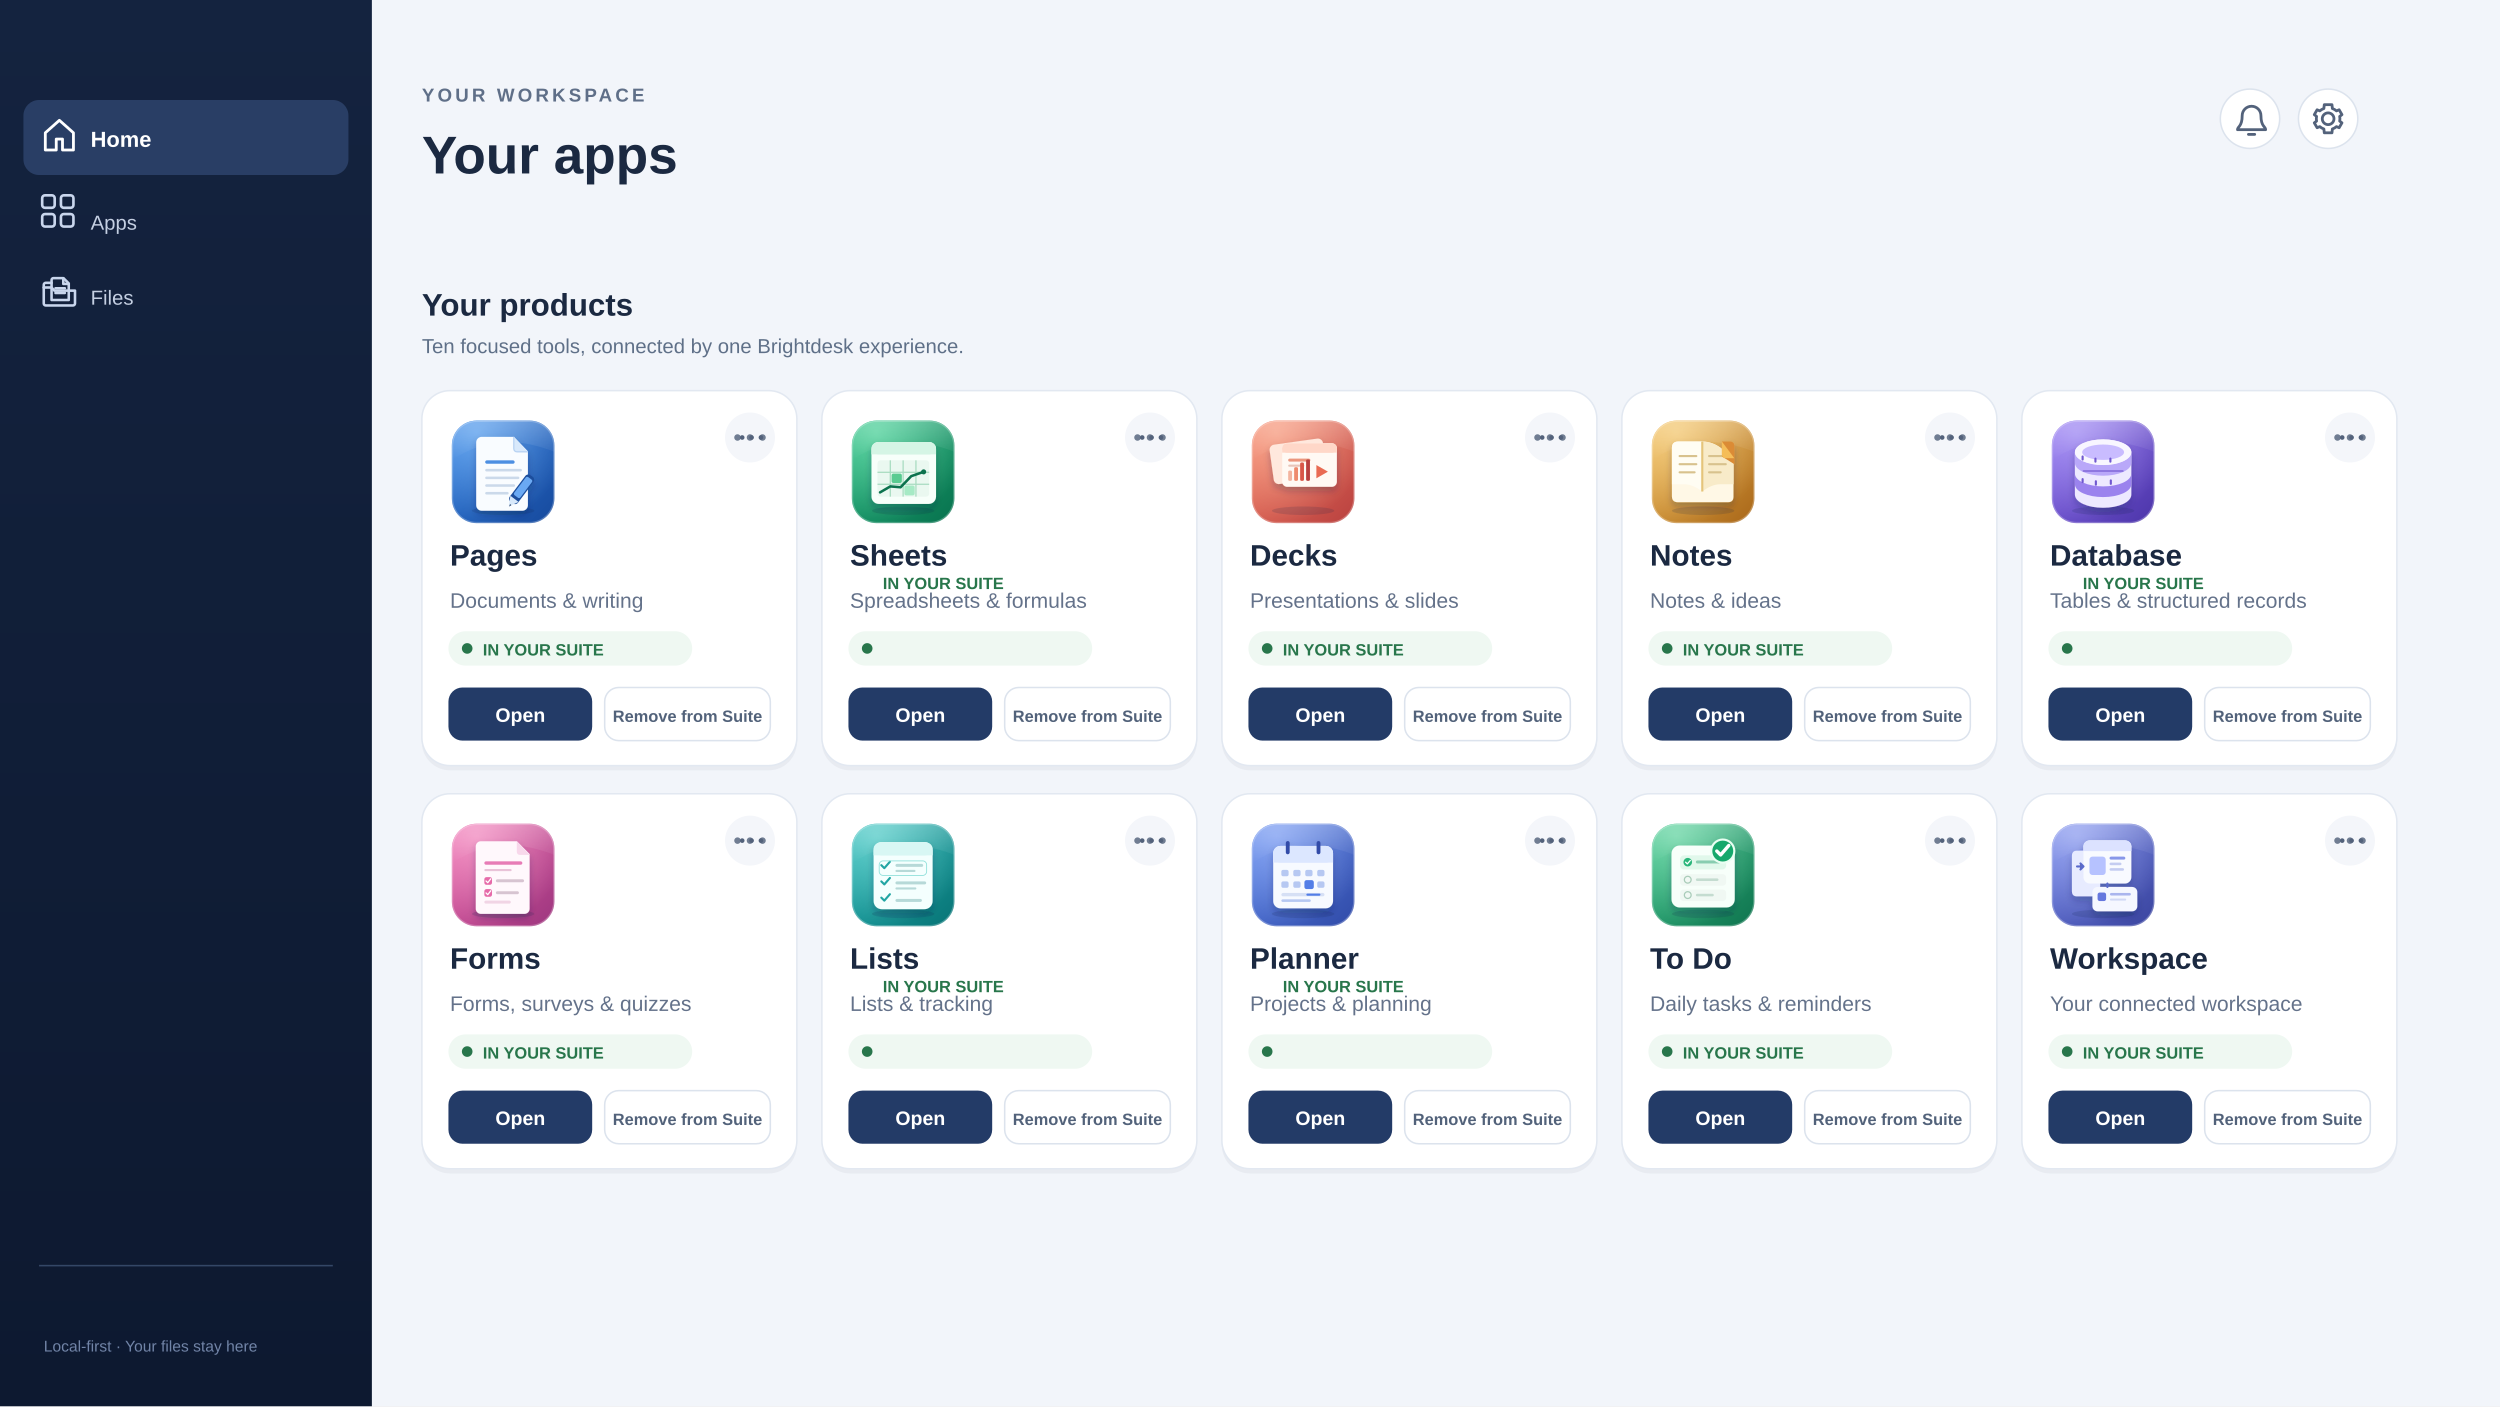
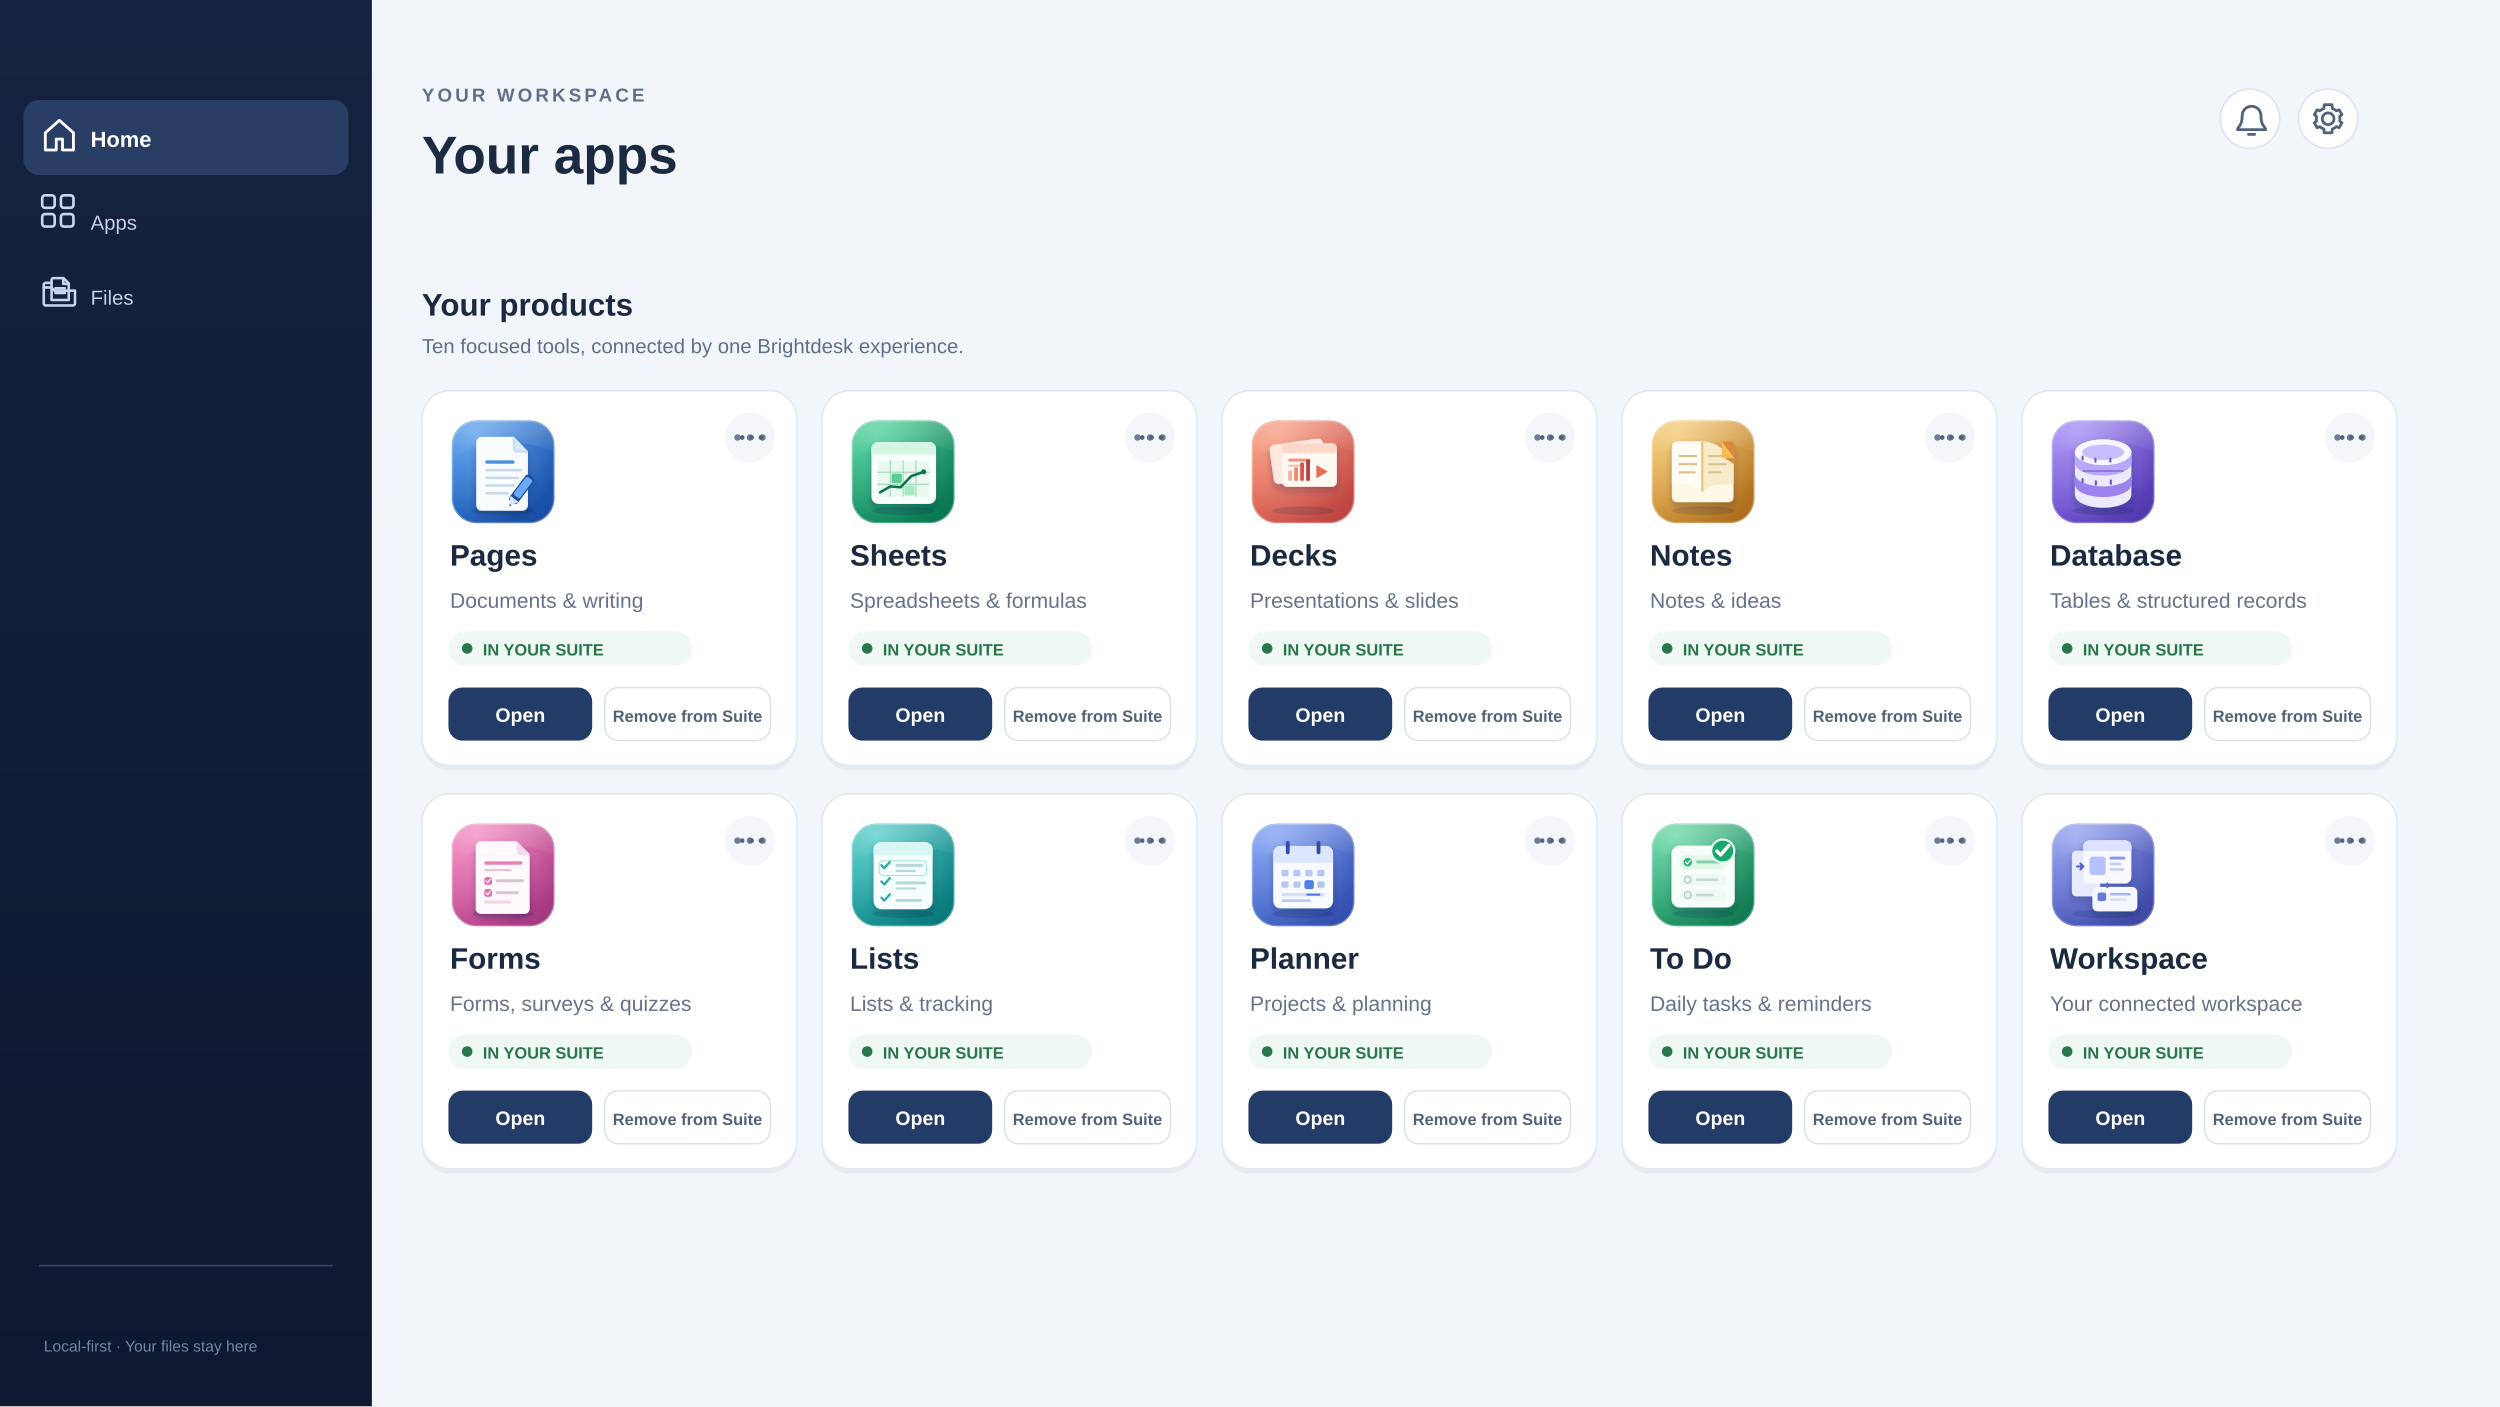
<svg xmlns="http://www.w3.org/2000/svg" width="1600" height="900" viewBox="0 0 1600 900" role="img" aria-labelledby="title desc">
  <defs>
    <linearGradient id="side" x1="0" y1="0" x2="0" y2="1">
      <stop stop-color="#14233F" />
      <stop offset="1" stop-color="#0D1930" />
    </linearGradient>
    <linearGradient id="banner" x1="0" y1="0" x2="1" y2="1">
      <stop stop-color="#E8F0FF" />
      <stop offset="1" stop-color="#F0ECFF" />
    </linearGradient>
    <filter id="shadow" x="-20%" y="-20%" width="140%" height="140%">
      <feDropShadow dx="0" dy="7" stdDeviation="14" flood-color="#1A2B4B" flood-opacity=".09" />
    </filter>
  </defs>
  <rect width="1600" height="900" fill="#F2F5FA" />
  <rect width="238" height="900" fill="url(#side)" />
  <g id="sidebar-home">
    <rect x="15" y="64" width="208" height="48" rx="10" fill="#293E65" />
    <path d="M29 85l9-8 9 8v11h-7v-7h-4v7h-7z" fill="none" stroke="#FFFFFF" stroke-width="1.8" stroke-linecap="round" stroke-linejoin="round" />
    <text x="58" y="94" font-family="Arial, sans-serif" font-size="14" font-weight="700" fill="#FFFFFF">Home</text>
  </g>
  <g id="sidebar-applications">
    <g id="apps-launcher-icon" fill="none" stroke="#C9D6ED" stroke-width="1.7">
      <rect x="27" y="125" width="8" height="8" rx="1.8" />
      <rect x="39" y="125" width="8" height="8" rx="1.8" />
      <rect x="27" y="137" width="8" height="8" rx="1.8" />
      <rect x="39" y="137" width="8" height="8" rx="1.8" />
    </g>
    <text x="58" y="147" font-family="Arial, sans-serif" font-size="13" fill="#C4CFE2">Apps</text>
  </g>
  <g id="sidebar-files">
    <g id="files-folder-documents-icon" transform="translate(26 175)" fill="none" stroke="#C9D6ED" stroke-width="1.65" stroke-linecap="round" stroke-linejoin="round">
      <path data-role="document-stack" d="M7 8V4.2A1.2 1.2 0 0 1 8.2 3h6.4L18 6.4V17H7z" />
      <path d="M14.5 3.2v3.5H18M9.5 9.5h6M9.5 12.5h6" />
      <path d="M2 9h5l1.8 2H22v8.2a1.3 1.3 0 0 1-1.3 1.3H3.3A1.3 1.3 0 0 1 2 19.2z" />
      <path d="M2 9V7.3A1.3 1.3 0 0 1 3.3 6H7" />
    </g>
    <text x="58" y="195" font-family="Arial, sans-serif" font-size="13" fill="#C4CFE2">Files</text>
  </g>
  <path d="M25 810h188" stroke="#344766" />
  <text x="28" y="865" font-family="Arial, sans-serif" font-size="10" fill="#7184A7">Local-first · Your files stay here</text>
  <text x="270" y="65" font-family="Arial, sans-serif" font-size="12" font-weight="700" letter-spacing="2" fill="#5F6F88">YOUR WORKSPACE</text>
  <text x="270" y="111" font-family="Arial, sans-serif" font-size="34" font-weight="700" fill="#1B2941">Your apps</text>
  <text x="270" y="202" font-family="Arial, sans-serif" font-size="20" font-weight="700" fill="#1B2941">Your products</text>
  <text x="270" y="226" font-family="Arial, sans-serif" font-size="13" fill="#5F7088">Ten focused tools, connected by one Brightdesk experience.</text>
  <circle cx="1440" cy="76" r="19" fill="#FFFFFF" stroke="#DCE3ED" />
  <g id="notifications-bell" transform="translate(1429 65)" fill="none" stroke="#53627B" stroke-width="1.8" stroke-linecap="round" stroke-linejoin="round">
    <path d="M18 9a6 6 0 0 0-12 0c0 7-3 7-3 9h18c0-2-3-2-3-9Z" />
    <path d="M10 21h4" />
  </g>
  <circle cx="1490" cy="76" r="19" fill="#FFFFFF" stroke="#DCE3ED" />
  <g id="settings-cogwheel" transform="translate(1478 64)" fill="none" stroke="#53627B" stroke-width="1.8" stroke-linecap="round" stroke-linejoin="round">
    <path d="M12 8.25a3.75 3.75 0 1 0 0 7.5 3.75 3.75 0 0 0 0-7.5Z" />
    <path d="M19.4 13.5a7.7 7.7 0 0 0 0-3l1.45-1.12-1.8-3.12-1.72.7a7.7 7.7 0 0 0-2.6-1.5L14.45 3h-4.9l-.28 2.46a7.7 7.7 0 0 0-2.6 1.5l-1.72-.7-1.8 3.12L4.6 10.5a7.7 7.7 0 0 0 0 3l-1.45 1.12 1.8 3.12 1.72-.7a7.7 7.7 0 0 0 2.6 1.5L9.55 21h4.9l.28-2.46a7.7 7.7 0 0 0 2.6-1.5l1.72.7 1.8-3.12L19.4 13.5Z" />
  </g>
  <g transform="translate(0 -42)">
    <g>
      <rect x="270" y="295" width="240" height="240" rx="18" fill="#14233F" opacity=".05" />
      <rect x="270" y="292" width="240" height="240" rx="18" fill="#FFFFFF" stroke="#E2E8F1" />
      <svg x="287" y="309" width="70" height="70" viewBox="0 0 256 256">
        <defs>
          <linearGradient id="pages-bg" x1="0" y1="0" x2="1" y2="1">
            <stop offset="0" stop-color="#2B76D8" />
            <stop offset="1" stop-color="#174A9D" />
          </linearGradient>
          <radialGradient id="pages-light" cx="24%" cy="12%" r="90%">
            <stop offset="0" stop-color="#8BC5FF" stop-opacity=".65" />
            <stop offset="1" stop-color="#8BC5FF" stop-opacity="0" />
          </radialGradient>
          <linearGradient id="pages-glass" x1="0" y1="0" x2="0" y2="1">
            <stop offset="0" stop-color="#fff" stop-opacity=".21" />
            <stop offset="1" stop-color="#fff" stop-opacity="0" />
          </linearGradient>
          <filter id="pages-shadow" x="-30%" y="-30%" width="160%" height="180%">
            <feDropShadow dx="0" dy="10" stdDeviation="9" flood-color="#10234A" flood-opacity=".24" />
          </filter>
        </defs>
        <rect x="8" y="8" width="240" height="240" rx="58" fill="url(#pages-bg)" />
        <rect x="8" y="8" width="240" height="240" rx="58" fill="url(#pages-light)" />
        <path d="M66 9h124a58 58 0 0 1 58 58v14C173 52 93 43 9 100V67A58 58 0 0 1 66 9z" fill="url(#pages-glass)" />
        <rect x="9.5" y="9.5" width="237" height="237" rx="56.5" fill="none" stroke="#fff" stroke-opacity=".26" stroke-width="3" />
        <ellipse cx="128" cy="219" rx="73" ry="10" fill="#10234A" opacity=".15" />
        <g filter="url(#pages-shadow)">
          <path d="M78 46h75l33 34v126a13 13 0 0 1-13 13H78a13 13 0 0 1-13-13V59a13 13 0 0 1 13-13z" fill="#F9FCFF" />
          <path d="M153 46v28a7 7 0 0 0 7 7h26z" fill="#D9E9FB" />
          <path d="M153 46v28a7 7 0 0 0 7 7h26" fill="none" stroke="#B7D2F2" stroke-width="3" />
          <rect x="86" y="101" width="69" height="8" rx="4" fill="#4D8FE2" />
          <rect x="86" y="121" width="86" height="6" rx="3" fill="#CBD9EA" />
          <rect x="86" y="139" width="80" height="6" rx="3" fill="#CBD9EA" />
          <rect x="86" y="157" width="70" height="6" rx="3" fill="#CBD9EA" />
          <rect x="86" y="175" width="55" height="6" rx="3" fill="#CBD9EA" />
          <g transform="rotate(37 171 171)">
            <rect x="158" y="130" width="24" height="78" rx="9" fill="#1C4E9C" />
            <rect x="161" y="137" width="18" height="53" rx="4" fill="#6BA9F3" />
            <path d="M158 197h24l-12 22z" fill="#D7E8FA" />
            <path d="M169 213h4l-2 6z" fill="#243D65" />
          </g>
        </g>
      </svg>
      <circle cx="480" cy="322" r="16" fill="#F4F6FA" />
      <circle cx="472" cy="322" r="2.1" fill="#707D92" />
      <circle cx="480" cy="322" r="2.1" fill="#707D92" />
      <circle cx="488" cy="322" r="2.1" fill="#707D92" />
      <g id="product-settings-menu-pages" fill="#53627B">
        <circle cx="475" cy="322" r="1.5" />
        <circle cx="481" cy="322" r="1.5" />
        <circle cx="487" cy="322" r="1.5" />
      </g>
      <text x="288" y="404" font-family="Arial, sans-serif" font-size="19" font-weight="700" fill="#1B2941">Pages</text>
      <text x="288" y="431" font-family="Arial, sans-serif" font-size="13.5" fill="#64728A">Documents &amp; writing</text>
      <rect x="287" y="446" width="156" height="22" rx="11" fill="#EFF8F2" />
      <circle cx="299" cy="457" r="3.4" fill="#28764B" />
      <text x="309" y="461.5" font-family="Arial, sans-serif" font-size="10.5" font-weight="700" fill="#28764B">IN YOUR SUITE</text>
      <rect x="287" y="482" width="92" height="34" rx="9" fill="#233B67" />
      <text x="333" y="504" text-anchor="middle" font-family="Arial, sans-serif" font-size="12.5" font-weight="700" fill="#FFFFFF">Open</text>
      <rect x="387" y="482" width="106" height="34" rx="9" fill="#FFFFFF" stroke="#DCE3ED" />
      <text x="440" y="504" text-anchor="middle" font-family="Arial, sans-serif" font-size="10.5" font-weight="700" fill="#52627A">Remove from Suite</text>
    </g>
    <g>
      <rect x="526" y="295" width="240" height="240" rx="18" fill="#14233F" opacity=".05" />
      <rect x="526" y="292" width="240" height="240" rx="18" fill="#FFFFFF" stroke="#E2E8F1" />
      <svg x="543" y="309" width="70" height="70" viewBox="0 0 256 256">
        <defs>
          <linearGradient id="sheets-bg" x1="0" y1="0" x2="1" y2="1">
            <stop offset="0" stop-color="#21AD78" />
            <stop offset="1" stop-color="#08724E" />
          </linearGradient>
          <radialGradient id="sheets-light" cx="24%" cy="12%" r="90%">
            <stop offset="0" stop-color="#83F0BF" stop-opacity=".65" />
            <stop offset="1" stop-color="#83F0BF" stop-opacity="0" />
          </radialGradient>
          <linearGradient id="sheets-glass" x1="0" y1="0" x2="0" y2="1">
            <stop offset="0" stop-color="#fff" stop-opacity=".21" />
            <stop offset="1" stop-color="#fff" stop-opacity="0" />
          </linearGradient>
          <filter id="sheets-shadow" x="-30%" y="-30%" width="160%" height="180%">
            <feDropShadow dx="0" dy="10" stdDeviation="9" flood-color="#10234A" flood-opacity=".24" />
          </filter>
        </defs>
        <rect x="8" y="8" width="240" height="240" rx="58" fill="url(#sheets-bg)" />
        <rect x="8" y="8" width="240" height="240" rx="58" fill="url(#sheets-light)" />
        <path d="M66 9h124a58 58 0 0 1 58 58v14C173 52 93 43 9 100V67A58 58 0 0 1 66 9z" fill="url(#sheets-glass)" />
        <rect x="9.5" y="9.5" width="237" height="237" rx="56.5" fill="none" stroke="#fff" stroke-opacity=".26" stroke-width="3" />
        <ellipse cx="128" cy="219" rx="73" ry="10" fill="#10234A" opacity=".15" />
        <g filter="url(#sheets-shadow)">
          <rect x="54" y="58" width="151" height="145" rx="17" fill="#F7FFFA" />
          <rect x="54" y="58" width="151" height="29" rx="17" fill="#D5F5E5" />
          <path d="M54 75v12h151V75" fill="#D5F5E5" />
          <rect x="68" y="101" width="121" height="85" rx="7" fill="#EAF8F0" />
          <path d="M98 101v85M128 101v85M158 101v85M68 129h121M68 157h121" stroke="#A9DCC1" stroke-width="3" />
          <rect x="101" y="132" width="24" height="22" rx="4" fill="#5ACB91" />
          <rect x="131" y="160" width="24" height="23" rx="4" fill="#A6EAC5" />
          <path d="M74 176l24-14 24 2 25-26 29-10" fill="none" stroke="#08724E" stroke-width="6" stroke-linecap="round" stroke-linejoin="round" />
          <circle cx="176" cy="128" r="6" fill="#08724E" />
        </g>
      </svg>
      <circle cx="736" cy="322" r="16" fill="#F4F6FA" />
      <circle cx="728" cy="322" r="2.1" fill="#707D92" />
      <circle cx="736" cy="322" r="2.1" fill="#707D92" />
      <circle cx="744" cy="322" r="2.1" fill="#707D92" />
      <g id="product-settings-menu-sheets" fill="#53627B">
        <circle cx="731" cy="322" r="1.5" />
        <circle cx="737" cy="322" r="1.5" />
        <circle cx="743" cy="322" r="1.5" />
      </g>
      <text x="544" y="404" font-family="Arial, sans-serif" font-size="19" font-weight="700" fill="#1B2941">Sheets</text>
      <text x="544" y="431" font-family="Arial, sans-serif" font-size="13.5" fill="#64728A">Spreadsheets &amp; formulas</text>
      <rect x="543" y="446" width="156" height="22" rx="11" fill="#EFF8F2" />
      <circle cx="555" cy="457" r="3.4" fill="#28764B" />
-       <text x="565" y="419" font-family="Arial, sans-serif" font-size="10.5" font-weight="700" fill="#28764B">IN YOUR SUITE</text>
+       <text x="565" y="461.5" font-family="Arial, sans-serif" font-size="10.5" font-weight="700" fill="#28764B">IN YOUR SUITE</text>
      <rect x="543" y="482" width="92" height="34" rx="9" fill="#233B67" />
      <text x="589" y="504" text-anchor="middle" font-family="Arial, sans-serif" font-size="12.5" font-weight="700" fill="#FFFFFF">Open</text>
      <rect x="643" y="482" width="106" height="34" rx="9" fill="#FFFFFF" stroke="#DCE3ED" />
      <text x="696" y="504" text-anchor="middle" font-family="Arial, sans-serif" font-size="10.5" font-weight="700" fill="#52627A">Remove from Suite</text>
    </g>
    <g>
      <rect x="782" y="295" width="240" height="240" rx="18" fill="#14233F" opacity=".05" />
      <rect x="782" y="292" width="240" height="240" rx="18" fill="#FFFFFF" stroke="#E2E8F1" />
      <svg x="799" y="309" width="70" height="70" viewBox="0 0 256 256">
        <defs>
          <linearGradient id="decks-bg" x1="0" y1="0" x2="1" y2="1">
            <stop offset="0" stop-color="#F17A62" />
            <stop offset="1" stop-color="#B9413F" />
          </linearGradient>
          <radialGradient id="decks-light" cx="24%" cy="12%" r="90%">
            <stop offset="0" stop-color="#FFC1A6" stop-opacity=".65" />
            <stop offset="1" stop-color="#FFC1A6" stop-opacity="0" />
          </radialGradient>
          <linearGradient id="decks-glass" x1="0" y1="0" x2="0" y2="1">
            <stop offset="0" stop-color="#fff" stop-opacity=".21" />
            <stop offset="1" stop-color="#fff" stop-opacity="0" />
          </linearGradient>
          <filter id="decks-shadow" x="-30%" y="-30%" width="160%" height="180%">
            <feDropShadow dx="0" dy="10" stdDeviation="9" flood-color="#10234A" flood-opacity=".24" />
          </filter>
        </defs>
        <rect x="8" y="8" width="240" height="240" rx="58" fill="url(#decks-bg)" />
        <rect x="8" y="8" width="240" height="240" rx="58" fill="url(#decks-light)" />
        <path d="M66 9h124a58 58 0 0 1 58 58v14C173 52 93 43 9 100V67A58 58 0 0 1 66 9z" fill="url(#decks-glass)" />
        <rect x="9.5" y="9.5" width="237" height="237" rx="56.5" fill="none" stroke="#fff" stroke-opacity=".26" stroke-width="3" />
        <ellipse cx="128" cy="219" rx="73" ry="10" fill="#10234A" opacity=".15" />
        <g filter="url(#decks-shadow)">
          <rect x="48" y="66" width="126" height="93" rx="12" fill="#FFE8DD" transform="rotate(-8 48 66)" />
          <rect x="79" y="61" width="128" height="102" rx="12" fill="#FFF9F4" />
          <rect x="79" y="61" width="128" height="22" rx="12" fill="#FFD7C8" />
          <path d="M79 72h128v11H79z" fill="#FFD7C8" />
          <rect x="93" y="97" width="52" height="7" rx="3.5" fill="#EB967D" />
          <rect x="93" y="111" width="38" height="5" rx="2.5" fill="#E8C6BA" />
          <path d="M159 143v-31l27 15.5z" fill="#E96B52" />
          <rect x="93" y="125" width="9" height="24" rx="3" fill="#F3B49F" />
          <rect x="107" y="117" width="9" height="32" rx="3" fill="#EE8A6C" />
          <rect x="121" y="106" width="9" height="43" rx="3" fill="#D95748" />
          <rect x="135" y="99" width="9" height="50" rx="3" fill="#B9413F" />
        </g>
      </svg>
      <circle cx="992" cy="322" r="16" fill="#F4F6FA" />
      <circle cx="984" cy="322" r="2.1" fill="#707D92" />
      <circle cx="992" cy="322" r="2.1" fill="#707D92" />
      <circle cx="1000" cy="322" r="2.1" fill="#707D92" />
      <g id="product-settings-menu-decks" fill="#53627B">
        <circle cx="987" cy="322" r="1.5" />
        <circle cx="993" cy="322" r="1.5" />
        <circle cx="999" cy="322" r="1.5" />
      </g>
      <text x="800" y="404" font-family="Arial, sans-serif" font-size="19" font-weight="700" fill="#1B2941">Decks</text>
      <text x="800" y="431" font-family="Arial, sans-serif" font-size="13.5" fill="#64728A">Presentations &amp; slides</text>
      <rect x="799" y="446" width="156" height="22" rx="11" fill="#EFF8F2" />
      <circle cx="811" cy="457" r="3.4" fill="#28764B" />
      <text x="821" y="461.5" font-family="Arial, sans-serif" font-size="10.5" font-weight="700" fill="#28764B">IN YOUR SUITE</text>
      <rect x="799" y="482" width="92" height="34" rx="9" fill="#233B67" />
      <text x="845" y="504" text-anchor="middle" font-family="Arial, sans-serif" font-size="12.5" font-weight="700" fill="#FFFFFF">Open</text>
      <rect x="899" y="482" width="106" height="34" rx="9" fill="#FFFFFF" stroke="#DCE3ED" />
      <text x="952" y="504" text-anchor="middle" font-family="Arial, sans-serif" font-size="10.5" font-weight="700" fill="#52627A">Remove from Suite</text>
    </g>
    <g>
      <rect x="1038" y="295" width="240" height="240" rx="18" fill="#14233F" opacity=".05" />
      <rect x="1038" y="292" width="240" height="240" rx="18" fill="#FFFFFF" stroke="#E2E8F1" />
      <svg x="1055" y="309" width="70" height="70" viewBox="0 0 256 256">
        <defs>
          <linearGradient id="notes-bg" x1="0" y1="0" x2="1" y2="1">
            <stop offset="0" stop-color="#EAB34F" />
            <stop offset="1" stop-color="#A96719" />
          </linearGradient>
          <radialGradient id="notes-light" cx="24%" cy="12%" r="90%">
            <stop offset="0" stop-color="#FFE2A0" stop-opacity=".65" />
            <stop offset="1" stop-color="#FFE2A0" stop-opacity="0" />
          </radialGradient>
          <linearGradient id="notes-glass" x1="0" y1="0" x2="0" y2="1">
            <stop offset="0" stop-color="#fff" stop-opacity=".21" />
            <stop offset="1" stop-color="#fff" stop-opacity="0" />
          </linearGradient>
          <filter id="notes-shadow" x="-30%" y="-30%" width="160%" height="180%">
            <feDropShadow dx="0" dy="10" stdDeviation="9" flood-color="#10234A" flood-opacity=".24" />
          </filter>
        </defs>
        <rect x="8" y="8" width="240" height="240" rx="58" fill="url(#notes-bg)" />
        <rect x="8" y="8" width="240" height="240" rx="58" fill="url(#notes-light)" />
        <path d="M66 9h124a58 58 0 0 1 58 58v14C173 52 93 43 9 100V67A58 58 0 0 1 66 9z" fill="url(#notes-glass)" />
        <rect x="9.5" y="9.5" width="237" height="237" rx="56.5" fill="none" stroke="#fff" stroke-opacity=".26" stroke-width="3" />
        <ellipse cx="128" cy="219" rx="73" ry="10" fill="#10234A" opacity=".15" />
        <g filter="url(#notes-shadow)">
          <path d="M55 72q0-15 15-15h55q26 0 48 18l26 20v91q0 13-13 13H69q-14 0-14-14z" fill="#FFF8E6" />
          <path d="M126 57v117q-22-17-42-17H55V72q0-15 15-15z" fill="#FFFDF3" />
          <path d="M126 57v117q22-17 42-17h31V95l-26-20q-22-18-47-18z" fill="#F8EBC9" />
          <path d="M126 57v117" stroke="#E5C47A" stroke-width="5" />
          <path d="M73 91h39M73 110h39M73 129h35M142 91h39M142 110h39M142 129h27" stroke="#D8C28D" stroke-width="5" stroke-linecap="round" />
          <path d="M172 57h20a9 9 0 0 1 9 9v44l-29-18z" fill="#DB8B36" />
          <path d="M172 57v31a8 8 0 0 0 8 8h21" fill="#F5BD58" />
        </g>
      </svg>
      <circle cx="1248" cy="322" r="16" fill="#F4F6FA" />
      <circle cx="1240" cy="322" r="2.1" fill="#707D92" />
      <circle cx="1248" cy="322" r="2.1" fill="#707D92" />
      <circle cx="1256" cy="322" r="2.1" fill="#707D92" />
      <g id="product-settings-menu-notes" fill="#53627B">
        <circle cx="1243" cy="322" r="1.5" />
        <circle cx="1249" cy="322" r="1.5" />
        <circle cx="1255" cy="322" r="1.5" />
      </g>
      <text x="1056" y="404" font-family="Arial, sans-serif" font-size="19" font-weight="700" fill="#1B2941">Notes</text>
      <text x="1056" y="431" font-family="Arial, sans-serif" font-size="13.5" fill="#64728A">Notes &amp; ideas</text>
      <rect x="1055" y="446" width="156" height="22" rx="11" fill="#EFF8F2" />
      <circle cx="1067" cy="457" r="3.4" fill="#28764B" />
      <text x="1077" y="461.5" font-family="Arial, sans-serif" font-size="10.5" font-weight="700" fill="#28764B">IN YOUR SUITE</text>
      <rect x="1055" y="482" width="92" height="34" rx="9" fill="#233B67" />
      <text x="1101" y="504" text-anchor="middle" font-family="Arial, sans-serif" font-size="12.5" font-weight="700" fill="#FFFFFF">Open</text>
      <rect x="1155" y="482" width="106" height="34" rx="9" fill="#FFFFFF" stroke="#DCE3ED" />
      <text x="1208" y="504" text-anchor="middle" font-family="Arial, sans-serif" font-size="10.5" font-weight="700" fill="#52627A">Remove from Suite</text>
    </g>
    <g>
      <rect x="1294" y="295" width="240" height="240" rx="18" fill="#14233F" opacity=".05" />
      <rect x="1294" y="292" width="240" height="240" rx="18" fill="#FFFFFF" stroke="#E2E8F1" />
      <svg x="1311" y="309" width="70" height="70" viewBox="0 0 256 256">
        <defs>
          <linearGradient id="database-bg" x1="0" y1="0" x2="1" y2="1">
            <stop offset="0" stop-color="#8666E9" />
            <stop offset="1" stop-color="#4C35A9" />
          </linearGradient>
          <radialGradient id="database-light" cx="24%" cy="12%" r="90%">
            <stop offset="0" stop-color="#C0B2FF" stop-opacity=".65" />
            <stop offset="1" stop-color="#C0B2FF" stop-opacity="0" />
          </radialGradient>
          <linearGradient id="database-glass" x1="0" y1="0" x2="0" y2="1">
            <stop offset="0" stop-color="#fff" stop-opacity=".21" />
            <stop offset="1" stop-color="#fff" stop-opacity="0" />
          </linearGradient>
          <filter id="database-shadow" x="-30%" y="-30%" width="160%" height="180%">
            <feDropShadow dx="0" dy="10" stdDeviation="9" flood-color="#10234A" flood-opacity=".24" />
          </filter>
        </defs>
        <rect x="8" y="8" width="240" height="240" rx="58" fill="url(#database-bg)" />
        <rect x="8" y="8" width="240" height="240" rx="58" fill="url(#database-light)" />
        <path d="M66 9h124a58 58 0 0 1 58 58v14C173 52 93 43 9 100V67A58 58 0 0 1 66 9z" fill="url(#database-glass)" />
        <rect x="9.5" y="9.5" width="237" height="237" rx="56.5" fill="none" stroke="#fff" stroke-opacity=".26" stroke-width="3" />
        <ellipse cx="128" cy="219" rx="73" ry="10" fill="#10234A" opacity=".15" />
        <g filter="url(#database-shadow)">
          <path d="M62 82c0-17 30-30 66-30s66 13 66 30v99c0 18-30 31-66 31s-66-13-66-31z" fill="#EDE9FF" />
          <path d="M62 82c0 17 30 30 66 30s66-13 66-30v25c0 17-30 30-66 30s-66-13-66-30z" fill="#B9A8F9" />
          <path d="M62 132c0 17 30 30 66 30s66-13 66-30v25c0 17-30 30-66 30s-66-13-66-30z" fill="#9B83EE" />
          <ellipse cx="128" cy="82" rx="66" ry="30" fill="#F8F6FF" />
          <ellipse cx="128" cy="82" rx="49" ry="18" fill="#C9BCFF" />
          <path d="M80 92v7m30-2v7m35-7v7m-65 41v7m31-2v8m35-10v8" stroke="#7058D0" stroke-width="5" stroke-linecap="round" />
          <path d="M82 126h92" stroke="#7158CF" stroke-width="4" stroke-linecap="round" opacity=".7" />
        </g>
      </svg>
      <circle cx="1504" cy="322" r="16" fill="#F4F6FA" />
      <circle cx="1496" cy="322" r="2.1" fill="#707D92" />
      <circle cx="1504" cy="322" r="2.1" fill="#707D92" />
      <circle cx="1512" cy="322" r="2.1" fill="#707D92" />
      <g id="product-settings-menu-database" fill="#53627B">
        <circle cx="1499" cy="322" r="1.5" />
        <circle cx="1505" cy="322" r="1.5" />
        <circle cx="1511" cy="322" r="1.5" />
      </g>
      <text x="1312" y="404" font-family="Arial, sans-serif" font-size="19" font-weight="700" fill="#1B2941">Database</text>
      <text x="1312" y="431" font-family="Arial, sans-serif" font-size="13.5" fill="#64728A">Tables &amp; structured records</text>
      <rect x="1311" y="446" width="156" height="22" rx="11" fill="#EFF8F2" />
      <circle cx="1323" cy="457" r="3.4" fill="#28764B" />
-       <text x="1333" y="419" font-family="Arial, sans-serif" font-size="10.5" font-weight="700" fill="#28764B">IN YOUR SUITE</text>
+       <text x="1333" y="461.5" font-family="Arial, sans-serif" font-size="10.5" font-weight="700" fill="#28764B">IN YOUR SUITE</text>
      <rect x="1311" y="482" width="92" height="34" rx="9" fill="#233B67" />
      <text x="1357" y="504" text-anchor="middle" font-family="Arial, sans-serif" font-size="12.5" font-weight="700" fill="#FFFFFF">Open</text>
      <rect x="1411" y="482" width="106" height="34" rx="9" fill="#FFFFFF" stroke="#DCE3ED" />
      <text x="1464" y="504" text-anchor="middle" font-family="Arial, sans-serif" font-size="10.5" font-weight="700" fill="#52627A">Remove from Suite</text>
    </g>
    <g>
      <rect x="270" y="553" width="240" height="240" rx="18" fill="#14233F" opacity=".05" />
      <rect x="270" y="550" width="240" height="240" rx="18" fill="#FFFFFF" stroke="#E2E8F1" />
      <svg x="287" y="567" width="70" height="70" viewBox="0 0 256 256">
        <defs>
          <linearGradient id="forms-bg" x1="0" y1="0" x2="1" y2="1">
            <stop offset="0" stop-color="#E65FA5" />
            <stop offset="1" stop-color="#9D367F" />
          </linearGradient>
          <radialGradient id="forms-light" cx="24%" cy="12%" r="90%">
            <stop offset="0" stop-color="#FFB6DA" stop-opacity=".65" />
            <stop offset="1" stop-color="#FFB6DA" stop-opacity="0" />
          </radialGradient>
          <linearGradient id="forms-glass" x1="0" y1="0" x2="0" y2="1">
            <stop offset="0" stop-color="#fff" stop-opacity=".21" />
            <stop offset="1" stop-color="#fff" stop-opacity="0" />
          </linearGradient>
          <filter id="forms-shadow" x="-30%" y="-30%" width="160%" height="180%">
            <feDropShadow dx="0" dy="10" stdDeviation="9" flood-color="#10234A" flood-opacity=".24" />
          </filter>
        </defs>
        <rect x="8" y="8" width="240" height="240" rx="58" fill="url(#forms-bg)" />
        <rect x="8" y="8" width="240" height="240" rx="58" fill="url(#forms-light)" />
        <path d="M66 9h124a58 58 0 0 1 58 58v14C173 52 93 43 9 100V67A58 58 0 0 1 66 9z" fill="url(#forms-glass)" />
        <rect x="9.5" y="9.5" width="237" height="237" rx="56.5" fill="none" stroke="#fff" stroke-opacity=".26" stroke-width="3" />
        <ellipse cx="128" cy="219" rx="73" ry="10" fill="#10234A" opacity=".15" />
        <g filter="url(#forms-shadow)">
          <path d="M76 49h84l30 30v128a12 12 0 0 1-12 12H76a12 12 0 0 1-12-12V61a12 12 0 0 1 12-12z" fill="#FFF8FC" />
          <path d="M160 49v25a7 7 0 0 0 7 7h23" fill="#F8D8EB" />
          <rect x="84" y="96" width="89" height="8" rx="4" fill="#E77CB6" />
          <rect x="84" y="114" width="64" height="5" rx="2.5" fill="#E9C3D8" />
          <g>
            <rect x="84" y="133" width="18" height="18" rx="5" fill="#E66AA9" />
            <path d="m88 142 4 4 7-9" fill="none" stroke="#fff" stroke-width="3" stroke-linecap="round" stroke-linejoin="round" />
            <rect x="111" y="138" width="66" height="7" rx="3.5" fill="#D7C4D1" />
            <rect x="84" y="161" width="18" height="18" rx="5" fill="#E66AA9" />
            <path d="m88 170 4 4 7-9" fill="none" stroke="#fff" stroke-width="3" stroke-linecap="round" stroke-linejoin="round" />
            <rect x="111" y="166" width="54" height="7" rx="3.5" fill="#D7C4D1" />
          </g>
          <rect x="84" y="188" width="62" height="7" rx="3.5" fill="#F1D5E5" />
        </g>
      </svg>
      <circle cx="480" cy="580" r="16" fill="#F4F6FA" />
      <circle cx="472" cy="580" r="2.1" fill="#707D92" />
      <circle cx="480" cy="580" r="2.1" fill="#707D92" />
      <circle cx="488" cy="580" r="2.1" fill="#707D92" />
      <g id="product-settings-menu-forms" fill="#53627B">
        <circle cx="475" cy="580" r="1.5" />
        <circle cx="481" cy="580" r="1.5" />
        <circle cx="487" cy="580" r="1.5" />
      </g>
      <text x="288" y="662" font-family="Arial, sans-serif" font-size="19" font-weight="700" fill="#1B2941">Forms</text>
      <text x="288" y="689" font-family="Arial, sans-serif" font-size="13.5" fill="#64728A">Forms, surveys &amp; quizzes</text>
      <rect x="287" y="704" width="156" height="22" rx="11" fill="#EFF8F2" />
      <circle cx="299" cy="715" r="3.4" fill="#28764B" />
      <text x="309" y="719.5" font-family="Arial, sans-serif" font-size="10.5" font-weight="700" fill="#28764B">IN YOUR SUITE</text>
      <rect x="287" y="740" width="92" height="34" rx="9" fill="#233B67" />
      <text x="333" y="762" text-anchor="middle" font-family="Arial, sans-serif" font-size="12.5" font-weight="700" fill="#FFFFFF">Open</text>
      <rect x="387" y="740" width="106" height="34" rx="9" fill="#FFFFFF" stroke="#DCE3ED" />
      <text x="440" y="762" text-anchor="middle" font-family="Arial, sans-serif" font-size="10.5" font-weight="700" fill="#52627A">Remove from Suite</text>
    </g>
    <g>
      <rect x="526" y="553" width="240" height="240" rx="18" fill="#14233F" opacity=".05" />
      <rect x="526" y="550" width="240" height="240" rx="18" fill="#FFFFFF" stroke="#E2E8F1" />
      <svg x="543" y="567" width="70" height="70" viewBox="0 0 256 256">
        <defs>
          <linearGradient id="lists-bg" x1="0" y1="0" x2="1" y2="1">
            <stop offset="0" stop-color="#21AFAF" />
            <stop offset="1" stop-color="#087476" />
          </linearGradient>
          <radialGradient id="lists-light" cx="24%" cy="12%" r="90%">
            <stop offset="0" stop-color="#8CE7E2" stop-opacity=".65" />
            <stop offset="1" stop-color="#8CE7E2" stop-opacity="0" />
          </radialGradient>
          <linearGradient id="lists-glass" x1="0" y1="0" x2="0" y2="1">
            <stop offset="0" stop-color="#fff" stop-opacity=".21" />
            <stop offset="1" stop-color="#fff" stop-opacity="0" />
          </linearGradient>
          <filter id="lists-shadow" x="-30%" y="-30%" width="160%" height="180%">
            <feDropShadow dx="0" dy="10" stdDeviation="9" flood-color="#10234A" flood-opacity=".24" />
          </filter>
        </defs>
        <rect x="8" y="8" width="240" height="240" rx="58" fill="url(#lists-bg)" />
        <rect x="8" y="8" width="240" height="240" rx="58" fill="url(#lists-light)" />
        <path d="M66 9h124a58 58 0 0 1 58 58v14C173 52 93 43 9 100V67A58 58 0 0 1 66 9z" fill="url(#lists-glass)" />
        <rect x="9.5" y="9.5" width="237" height="237" rx="56.5" fill="none" stroke="#fff" stroke-opacity=".26" stroke-width="3" />
        <ellipse cx="128" cy="219" rx="73" ry="10" fill="#10234A" opacity=".15" />
        <g filter="url(#lists-shadow)">
          <rect x="59" y="51" width="138" height="157" rx="19" fill="#F4FFFE" />
          <rect x="59" y="51" width="138" height="31" rx="19" fill="#D8F7F4" />
          <path d="M59 70h138v12H59z" fill="#D8F7F4" />
          <g fill="none" stroke="#20A5A3" stroke-width="5" stroke-linecap="round" stroke-linejoin="round">
            <path d="m77 105 7 7 13-15m-20 46 7 7 13-15m-20 46 7 7 13-15" />
          </g>
          <g fill="#B6D9D8">
            <rect x="110" y="102" width="65" height="7" rx="3.5" />
            <rect x="110" y="116" width="47" height="5" rx="2.5" />
            <rect x="110" y="143" width="72" height="7" rx="3.5" />
            <rect x="110" y="157" width="49" height="5" rx="2.5" />
            <rect x="110" y="184" width="62" height="7" rx="3.5" />
          </g>
          <rect x="72" y="95" width="111" height="34" rx="9" fill="none" stroke="#8FE0DA" stroke-width="2" />
        </g>
      </svg>
      <circle cx="736" cy="580" r="16" fill="#F4F6FA" />
      <circle cx="728" cy="580" r="2.1" fill="#707D92" />
      <circle cx="736" cy="580" r="2.1" fill="#707D92" />
      <circle cx="744" cy="580" r="2.1" fill="#707D92" />
      <g id="product-settings-menu-lists" fill="#53627B">
        <circle cx="731" cy="580" r="1.5" />
        <circle cx="737" cy="580" r="1.5" />
        <circle cx="743" cy="580" r="1.5" />
      </g>
      <text x="544" y="662" font-family="Arial, sans-serif" font-size="19" font-weight="700" fill="#1B2941">Lists</text>
      <text x="544" y="689" font-family="Arial, sans-serif" font-size="13.5" fill="#64728A">Lists &amp; tracking</text>
      <rect x="543" y="704" width="156" height="22" rx="11" fill="#EFF8F2" />
      <circle cx="555" cy="715" r="3.4" fill="#28764B" />
-       <text x="565" y="677" font-family="Arial, sans-serif" font-size="10.5" font-weight="700" fill="#28764B">IN YOUR SUITE</text>
+       <text x="565" y="719.5" font-family="Arial, sans-serif" font-size="10.5" font-weight="700" fill="#28764B">IN YOUR SUITE</text>
      <rect x="543" y="740" width="92" height="34" rx="9" fill="#233B67" />
      <text x="589" y="762" text-anchor="middle" font-family="Arial, sans-serif" font-size="12.5" font-weight="700" fill="#FFFFFF">Open</text>
      <rect x="643" y="740" width="106" height="34" rx="9" fill="#FFFFFF" stroke="#DCE3ED" />
      <text x="696" y="762" text-anchor="middle" font-family="Arial, sans-serif" font-size="10.5" font-weight="700" fill="#52627A">Remove from Suite</text>
    </g>
    <g>
      <rect x="782" y="553" width="240" height="240" rx="18" fill="#14233F" opacity=".05" />
      <rect x="782" y="550" width="240" height="240" rx="18" fill="#FFFFFF" stroke="#E2E8F1" />
      <svg x="799" y="567" width="70" height="70" viewBox="0 0 256 256">
        <defs>
          <linearGradient id="planner-bg" x1="0" y1="0" x2="1" y2="1">
            <stop offset="0" stop-color="#567FE5" />
            <stop offset="1" stop-color="#314BA8" />
          </linearGradient>
          <radialGradient id="planner-light" cx="24%" cy="12%" r="90%">
            <stop offset="0" stop-color="#A7C0FF" stop-opacity=".65" />
            <stop offset="1" stop-color="#A7C0FF" stop-opacity="0" />
          </radialGradient>
          <linearGradient id="planner-glass" x1="0" y1="0" x2="0" y2="1">
            <stop offset="0" stop-color="#fff" stop-opacity=".21" />
            <stop offset="1" stop-color="#fff" stop-opacity="0" />
          </linearGradient>
          <filter id="planner-shadow" x="-30%" y="-30%" width="160%" height="180%">
            <feDropShadow dx="0" dy="10" stdDeviation="9" flood-color="#10234A" flood-opacity=".24" />
          </filter>
        </defs>
        <rect x="8" y="8" width="240" height="240" rx="58" fill="url(#planner-bg)" />
        <rect x="8" y="8" width="240" height="240" rx="58" fill="url(#planner-light)" />
        <path d="M66 9h124a58 58 0 0 1 58 58v14C173 52 93 43 9 100V67A58 58 0 0 1 66 9z" fill="url(#planner-glass)" />
        <rect x="9.5" y="9.5" width="237" height="237" rx="56.5" fill="none" stroke="#fff" stroke-opacity=".26" stroke-width="3" />
        <ellipse cx="128" cy="219" rx="73" ry="10" fill="#10234A" opacity=".15" />
        <g filter="url(#planner-shadow)">
          <rect x="58" y="60" width="140" height="146" rx="17" fill="#F7FAFF" />
          <rect x="58" y="60" width="140" height="39" rx="17" fill="#DCE7FF" />
          <path d="M58 82h140v17H58z" fill="#DCE7FF" />
          <path d="M92 53v22m72-22v22" stroke="#314BA8" stroke-width="9" stroke-linecap="round" />
          <g fill="#B6C8F2">
            <rect x="77" y="116" width="17" height="15" rx="4" />
            <rect x="105" y="116" width="17" height="15" rx="4" />
            <rect x="133" y="116" width="17" height="15" rx="4" />
            <rect x="161" y="116" width="17" height="15" rx="4" />
            <rect x="77" y="143" width="17" height="15" rx="4" />
            <rect x="105" y="143" width="17" height="15" rx="4" />
            <rect x="161" y="143" width="17" height="15" rx="4" />
          </g>
          <rect x="131" y="140" width="22" height="21" rx="5" fill="#537EE7" />
          <rect x="77" y="170" width="101" height="8" rx="4" fill="#D6E0F5" />
          <rect x="77" y="185" width="69" height="6" rx="3" fill="#B6C8F2" />
          <path d="M138 174h28" stroke="#537EE7" stroke-width="5" stroke-linecap="round" />
        </g>
      </svg>
      <circle cx="992" cy="580" r="16" fill="#F4F6FA" />
      <circle cx="984" cy="580" r="2.1" fill="#707D92" />
      <circle cx="992" cy="580" r="2.1" fill="#707D92" />
      <circle cx="1000" cy="580" r="2.1" fill="#707D92" />
      <g id="product-settings-menu-planner" fill="#53627B">
        <circle cx="987" cy="580" r="1.5" />
        <circle cx="993" cy="580" r="1.5" />
        <circle cx="999" cy="580" r="1.5" />
      </g>
      <text x="800" y="662" font-family="Arial, sans-serif" font-size="19" font-weight="700" fill="#1B2941">Planner</text>
      <text x="800" y="689" font-family="Arial, sans-serif" font-size="13.5" fill="#64728A">Projects &amp; planning</text>
      <rect x="799" y="704" width="156" height="22" rx="11" fill="#EFF8F2" />
      <circle cx="811" cy="715" r="3.4" fill="#28764B" />
-       <text x="821" y="677" font-family="Arial, sans-serif" font-size="10.5" font-weight="700" fill="#28764B">IN YOUR SUITE</text>
+       <text x="821" y="719.5" font-family="Arial, sans-serif" font-size="10.5" font-weight="700" fill="#28764B">IN YOUR SUITE</text>
      <rect x="799" y="740" width="92" height="34" rx="9" fill="#233B67" />
      <text x="845" y="762" text-anchor="middle" font-family="Arial, sans-serif" font-size="12.5" font-weight="700" fill="#FFFFFF">Open</text>
      <rect x="899" y="740" width="106" height="34" rx="9" fill="#FFFFFF" stroke="#DCE3ED" />
      <text x="952" y="762" text-anchor="middle" font-family="Arial, sans-serif" font-size="10.5" font-weight="700" fill="#52627A">Remove from Suite</text>
    </g>
    <g>
      <rect x="1038" y="553" width="240" height="240" rx="18" fill="#14233F" opacity=".05" />
      <rect x="1038" y="550" width="240" height="240" rx="18" fill="#FFFFFF" stroke="#E2E8F1" />
      <svg x="1055" y="567" width="70" height="70" viewBox="0 0 256 256">
        <defs>
          <linearGradient id="to-do-bg" x1="0" y1="0" x2="1" y2="1">
            <stop offset="0" stop-color="#32B981" />
            <stop offset="1" stop-color="#10744F" />
          </linearGradient>
          <radialGradient id="to-do-light" cx="24%" cy="12%" r="90%">
            <stop offset="0" stop-color="#9CF0C7" stop-opacity=".65" />
            <stop offset="1" stop-color="#9CF0C7" stop-opacity="0" />
          </radialGradient>
          <linearGradient id="to-do-glass" x1="0" y1="0" x2="0" y2="1">
            <stop offset="0" stop-color="#fff" stop-opacity=".21" />
            <stop offset="1" stop-color="#fff" stop-opacity="0" />
          </linearGradient>
          <filter id="to-do-shadow" x="-30%" y="-30%" width="160%" height="180%">
            <feDropShadow dx="0" dy="10" stdDeviation="9" flood-color="#10234A" flood-opacity=".24" />
          </filter>
        </defs>
        <rect x="8" y="8" width="240" height="240" rx="58" fill="url(#to-do-bg)" />
        <rect x="8" y="8" width="240" height="240" rx="58" fill="url(#to-do-light)" />
        <path d="M66 9h124a58 58 0 0 1 58 58v14C173 52 93 43 9 100V67A58 58 0 0 1 66 9z" fill="url(#to-do-glass)" />
        <rect x="9.5" y="9.5" width="237" height="237" rx="56.5" fill="none" stroke="#fff" stroke-opacity=".26" stroke-width="3" />
        <ellipse cx="128" cy="219" rx="73" ry="10" fill="#10234A" opacity=".15" />
        <g filter="url(#to-do-shadow)">
          <rect x="54" y="59" width="148" height="145" rx="19" fill="#F7FFFA" />
          <rect x="74" y="82" width="108" height="33" rx="9" fill="#E1F8EB" />
          <circle cx="92" cy="98" r="10" fill="#29B67A" />
          <path d="m87 98 4 4 7-8" fill="none" stroke="#fff" stroke-width="3" stroke-linecap="round" stroke-linejoin="round" />
          <rect x="111" y="94" width="57" height="7" rx="3.5" fill="#88CDB0" />
          <rect x="74" y="126" width="108" height="27" rx="8" fill="#F0F8F3" />
          <circle cx="92" cy="139" r="8" fill="none" stroke="#A9CCB9" stroke-width="3" />
          <rect x="111" y="136" width="53" height="6" rx="3" fill="#C4DCD0" />
          <rect x="74" y="162" width="108" height="27" rx="8" fill="#F0F8F3" />
          <circle cx="92" cy="175" r="8" fill="none" stroke="#A9CCB9" stroke-width="3" />
          <rect x="111" y="172" width="42" height="6" rx="3" fill="#C4DCD0" />
          <circle cx="174" cy="72" r="27" fill="#19A86C" stroke="#E9FFF2" stroke-width="5" />
          <path d="m160 72 9 9 19-22" fill="none" stroke="#fff" stroke-width="8" stroke-linecap="round" stroke-linejoin="round" />
        </g>
      </svg>
      <circle cx="1248" cy="580" r="16" fill="#F4F6FA" />
      <circle cx="1240" cy="580" r="2.1" fill="#707D92" />
      <circle cx="1248" cy="580" r="2.1" fill="#707D92" />
      <circle cx="1256" cy="580" r="2.1" fill="#707D92" />
      <g id="product-settings-menu-todo" fill="#53627B">
        <circle cx="1243" cy="580" r="1.5" />
        <circle cx="1249" cy="580" r="1.5" />
        <circle cx="1255" cy="580" r="1.5" />
      </g>
      <text x="1056" y="662" font-family="Arial, sans-serif" font-size="19" font-weight="700" fill="#1B2941">To Do</text>
      <text x="1056" y="689" font-family="Arial, sans-serif" font-size="13.5" fill="#64728A">Daily tasks &amp; reminders</text>
      <rect x="1055" y="704" width="156" height="22" rx="11" fill="#EFF8F2" />
      <circle cx="1067" cy="715" r="3.4" fill="#28764B" />
      <text x="1077" y="719.5" font-family="Arial, sans-serif" font-size="10.5" font-weight="700" fill="#28764B">IN YOUR SUITE</text>
      <rect x="1055" y="740" width="92" height="34" rx="9" fill="#233B67" />
      <text x="1101" y="762" text-anchor="middle" font-family="Arial, sans-serif" font-size="12.5" font-weight="700" fill="#FFFFFF">Open</text>
      <rect x="1155" y="740" width="106" height="34" rx="9" fill="#FFFFFF" stroke="#DCE3ED" />
      <text x="1208" y="762" text-anchor="middle" font-family="Arial, sans-serif" font-size="10.5" font-weight="700" fill="#52627A">Remove from Suite</text>
    </g>
    <g>
      <rect x="1294" y="553" width="240" height="240" rx="18" fill="#14233F" opacity=".05" />
      <rect x="1294" y="550" width="240" height="240" rx="18" fill="#FFFFFF" stroke="#E2E8F1" />
      <svg x="1311" y="567" width="70" height="70" viewBox="0 0 256 256">
        <defs>
          <linearGradient id="workspace-bg" x1="0" y1="0" x2="1" y2="1">
            <stop offset="0" stop-color="#6778DF" />
            <stop offset="1" stop-color="#3B459F" />
          </linearGradient>
          <radialGradient id="workspace-light" cx="24%" cy="12%" r="90%">
            <stop offset="0" stop-color="#B7C4FF" stop-opacity=".65" />
            <stop offset="1" stop-color="#B7C4FF" stop-opacity="0" />
          </radialGradient>
          <linearGradient id="workspace-glass" x1="0" y1="0" x2="0" y2="1">
            <stop offset="0" stop-color="#fff" stop-opacity=".21" />
            <stop offset="1" stop-color="#fff" stop-opacity="0" />
          </linearGradient>
          <filter id="workspace-shadow" x="-30%" y="-30%" width="160%" height="180%">
            <feDropShadow dx="0" dy="10" stdDeviation="9" flood-color="#10234A" flood-opacity=".24" />
          </filter>
        </defs>
        <rect x="8" y="8" width="240" height="240" rx="58" fill="url(#workspace-bg)" />
        <rect x="8" y="8" width="240" height="240" rx="58" fill="url(#workspace-light)" />
        <path d="M66 9h124a58 58 0 0 1 58 58v14C173 52 93 43 9 100V67A58 58 0 0 1 66 9z" fill="url(#workspace-glass)" />
        <rect x="9.5" y="9.5" width="237" height="237" rx="56.5" fill="none" stroke="#fff" stroke-opacity=".26" stroke-width="3" />
        <ellipse cx="128" cy="219" rx="73" ry="10" fill="#10234A" opacity=".15" />
        <g filter="url(#workspace-shadow)">
          <path d="M55 83q0-12 12-12h54v107H67q-12 0-12-12z" fill="#E7EBFF" />
          <rect x="82" y="47" width="112" height="101" rx="15" fill="#F8FAFF" />
          <rect x="82" y="47" width="112" height="25" rx="15" fill="#DCE2FF" />
          <path d="M82 60h112v12H82z" fill="#DCE2FF" />
          <rect x="96" y="85" width="38" height="43" rx="7" fill="#B6C2FF" />
          <rect x="143" y="85" width="37" height="7" rx="3.5" fill="#8797E9" />
          <rect x="143" y="99" width="28" height="6" rx="3" fill="#C4CCF1" />
          <rect x="143" y="112" width="34" height="6" rx="3" fill="#C4CCF1" />
          <rect x="103" y="156" width="105" height="57" rx="12" fill="#F5F7FF" />
          <rect x="115" y="169" width="20" height="20" rx="5" fill="#6678DE" />
          <rect x="144" y="170" width="49" height="6" rx="3" fill="#AAB5EE" />
          <rect x="144" y="183" width="38" height="5" rx="2.5" fill="#D1D8F5" />
          <path d="M67 108h15m-7-7 7 7-7 7M138 148v8" stroke="#5A6ACC" stroke-width="5" stroke-linecap="round" stroke-linejoin="round" />
        </g>
      </svg>
      <circle cx="1504" cy="580" r="16" fill="#F4F6FA" />
      <circle cx="1496" cy="580" r="2.1" fill="#707D92" />
      <circle cx="1504" cy="580" r="2.1" fill="#707D92" />
      <circle cx="1512" cy="580" r="2.1" fill="#707D92" />
      <g id="product-settings-menu-workspace" fill="#53627B">
        <circle cx="1499" cy="580" r="1.5" />
        <circle cx="1505" cy="580" r="1.5" />
        <circle cx="1511" cy="580" r="1.5" />
      </g>
      <text x="1312" y="662" font-family="Arial, sans-serif" font-size="19" font-weight="700" fill="#1B2941">Workspace</text>
      <text x="1312" y="689" font-family="Arial, sans-serif" font-size="13.5" fill="#64728A">Your connected workspace</text>
      <rect x="1311" y="704" width="156" height="22" rx="11" fill="#EFF8F2" />
      <circle cx="1323" cy="715" r="3.4" fill="#28764B" />
      <text x="1333" y="719.5" font-family="Arial, sans-serif" font-size="10.5" font-weight="700" fill="#28764B">IN YOUR SUITE</text>
      <rect x="1311" y="740" width="92" height="34" rx="9" fill="#233B67" />
      <text x="1357" y="762" text-anchor="middle" font-family="Arial, sans-serif" font-size="12.5" font-weight="700" fill="#FFFFFF">Open</text>
      <rect x="1411" y="740" width="106" height="34" rx="9" fill="#FFFFFF" stroke="#DCE3ED" />
      <text x="1464" y="762" text-anchor="middle" font-family="Arial, sans-serif" font-size="10.5" font-weight="700" fill="#52627A">Remove from Suite</text>
    </g>
  </g>
</svg>
